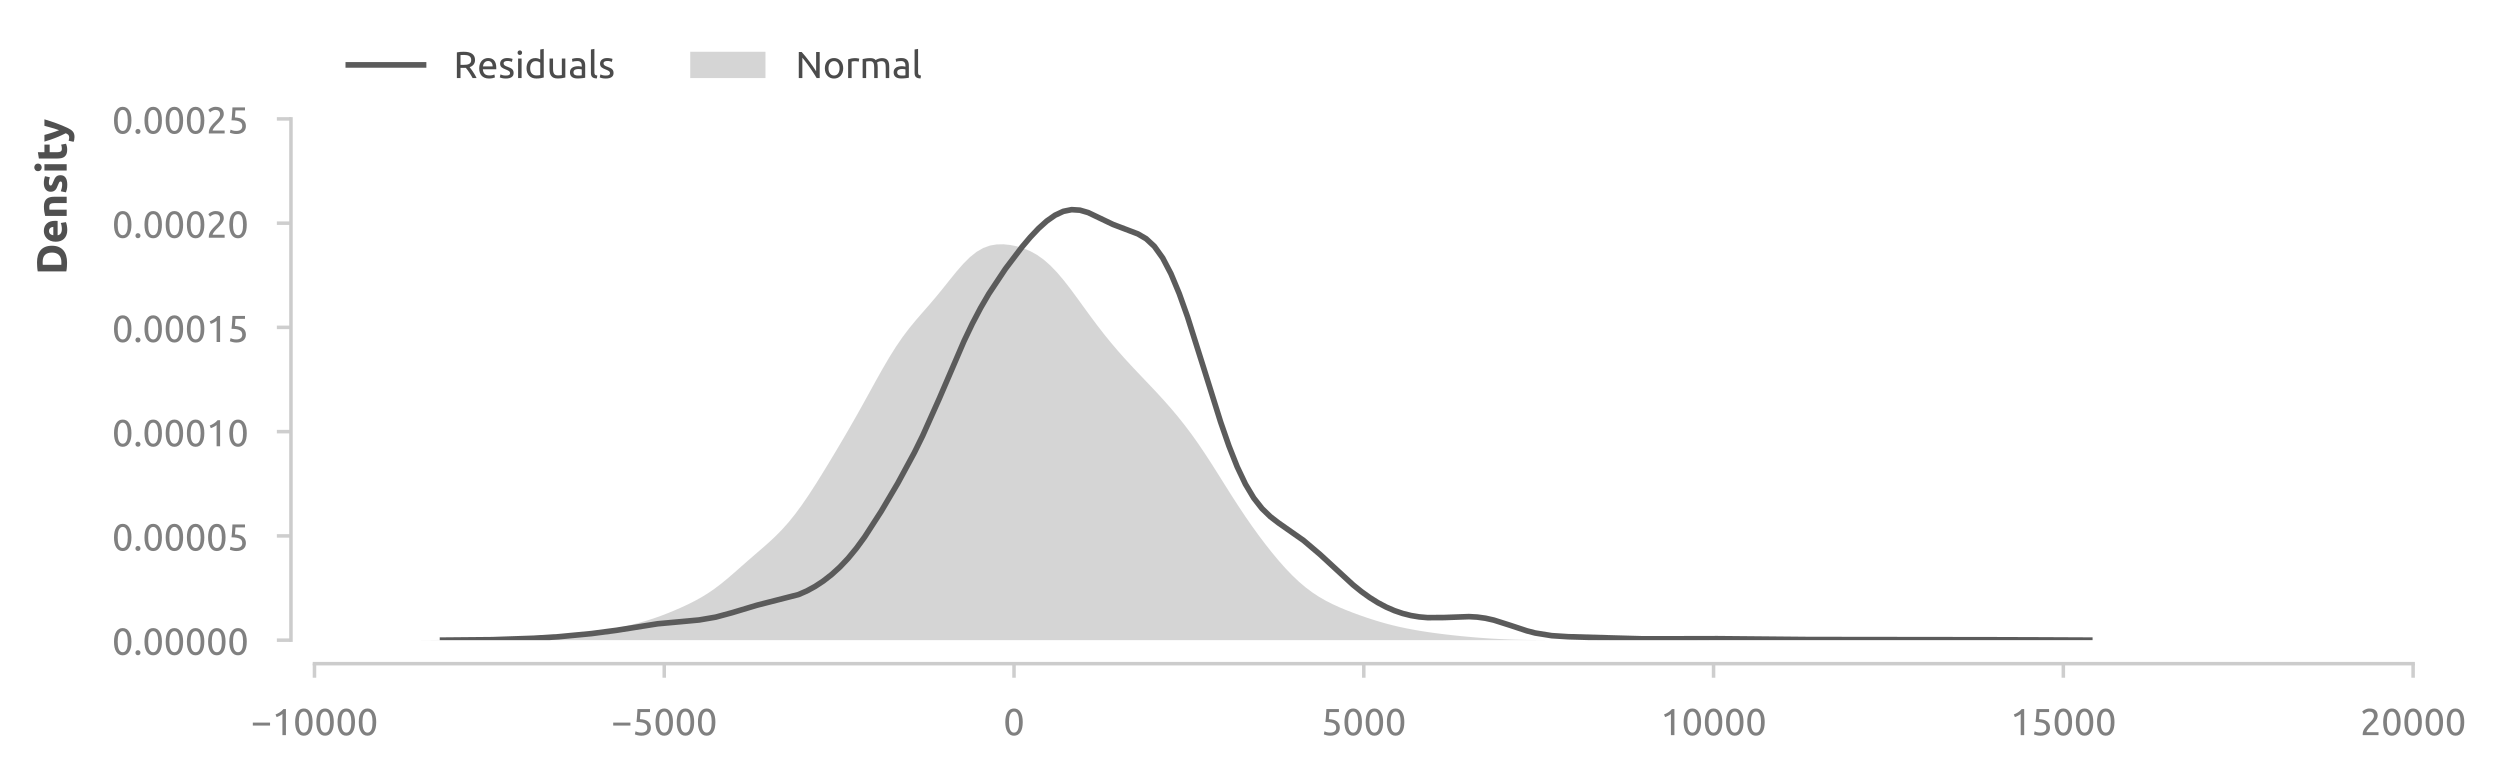
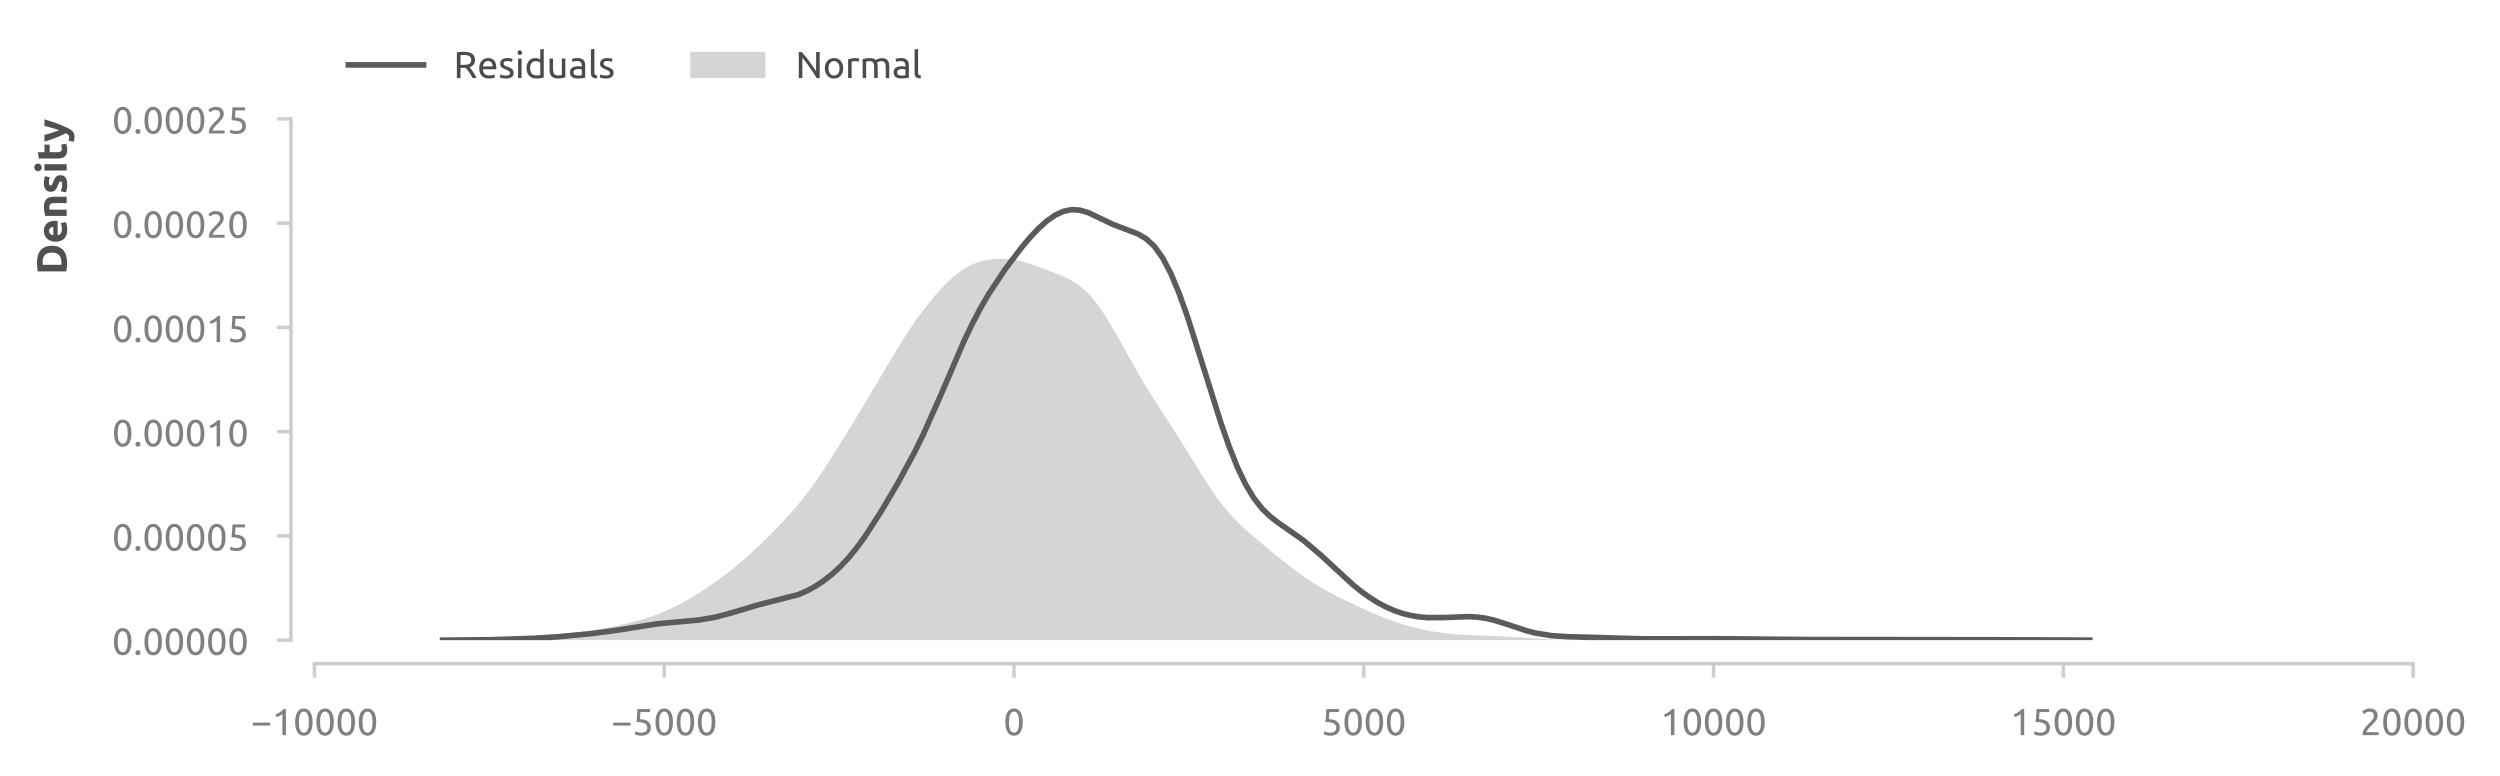
<svg xmlns="http://www.w3.org/2000/svg" xmlns:xlink="http://www.w3.org/1999/xlink" width="531.772pt" height="165.055pt" viewBox="0 0 531.772 165.055" version="1.1">
  <defs>
    <style type="text/css">*{stroke-linejoin: round; stroke-linecap: butt}</style>
  </defs>
  <g id="figure_1">
    <g id="patch_1">
      <path d="M 0 165.055  L 531.772 165.055  L 531.772 0  L 0 0  L 0 165.055  z " style="fill: none" />
    </g>
    <g id="axes_1">
      <g id="patch_2">
        <path d="M 66.891 136.167  L 513.291 136.167  L 513.291 25.288  L 66.891 25.288  L 66.891 136.167  z " style="fill: none" />
      </g>
      <g id="matplotlib.axis_1">
        <g id="xtick_1">
          <g id="line2d_1">
            <defs>
-               <path id="m271fce63de" d="M 0 0  L 0 3  " style="stroke: #cecece; stroke-width: 0.75" />
-             </defs>
-             <g>
-               <use xlink:href="#m271fce63de" x="66.891" y="141.167" style="fill: #cecece; stroke: #cecece; stroke-width: 0.75" />
+               <path id="m65341bdc49" d="M 0 0  L 0 3  " style="stroke: #cecece; stroke-width: 0.75" />
+             </defs>
+             <g>
+               <use xlink:href="#m65341bdc49" x="66.891" y="141.167" style="fill: #cecece; stroke: #cecece; stroke-width: 0.75" />
            </g>
          </g>
          <g id="text_1">
            <g style="fill: #808080" transform="translate(53.35344 156.375) scale(0.08 -0.08)">
              <defs>
                <path id="Ubuntu-2212" d="M 339 2138  L 3270 2138  L 3270 1632  L 339 1632  L 339 2138  z " transform="scale(0.015625)" />
                <path id="Ubuntu-31" d="M 595 3520  Q 960 3661 1305 3881  Q 1651 4102 1939 4435  L 2362 4435  L 2362 0  L 1766 0  L 1766 3610  Q 1690 3539 1578 3462  Q 1466 3386 1334 3315  Q 1203 3245 1059 3181  Q 915 3117 781 3072  L 595 3520  z " transform="scale(0.015625)" />
                <path id="Ubuntu-30" d="M 320 2221  Q 320 3334 713 3936  Q 1107 4538 1805 4538  Q 2502 4538 2896 3936  Q 3290 3334 3290 2221  Q 3290 1107 2896 505  Q 2502 -96 1805 -96  Q 1107 -96 713 505  Q 320 1107 320 2221  z M 2662 2221  Q 2662 2586 2620 2912  Q 2579 3238 2480 3481  Q 2381 3725 2214 3869  Q 2048 4013 1805 4013  Q 1562 4013 1395 3869  Q 1229 3725 1129 3481  Q 1030 3238 988 2912  Q 947 2586 947 2221  Q 947 1856 988 1529  Q 1030 1203 1129 960  Q 1229 717 1395 573  Q 1562 429 1805 429  Q 2048 429 2214 573  Q 2381 717 2480 960  Q 2579 1203 2620 1529  Q 2662 1856 2662 2221  z " transform="scale(0.015625)" />
              </defs>
              <use xlink:href="#Ubuntu-2212" />
              <use xlink:href="#Ubuntu-31" x="56.4" />
              <use xlink:href="#Ubuntu-30" x="112.8" />
              <use xlink:href="#Ubuntu-30" x="169.2" />
              <use xlink:href="#Ubuntu-30" x="225.6" />
              <use xlink:href="#Ubuntu-30" x="282" />
            </g>
          </g>
        </g>
        <g id="xtick_2">
          <g id="line2d_2">
            <g>
-               <use xlink:href="#m271fce63de" x="141.291" y="141.167" style="fill: #cecece; stroke: #cecece; stroke-width: 0.75" />
+               <use xlink:href="#m65341bdc49" x="141.291" y="141.167" style="fill: #cecece; stroke: #cecece; stroke-width: 0.75" />
            </g>
          </g>
          <g id="text_2">
            <g style="fill: #808080" transform="translate(130.0097 156.375) scale(0.08 -0.08)">
              <defs>
                <path id="Ubuntu-35" d="M 1274 2726  Q 2240 2688 2691 2304  Q 3142 1920 3142 1261  Q 3142 966 3043 716  Q 2944 467 2742 288  Q 2541 109 2233 6  Q 1926 -96 1504 -96  Q 1338 -96 1165 -70  Q 992 -45 845 -6  Q 698 32 582 70  Q 467 109 416 134  L 531 653  Q 640 602 886 518  Q 1133 435 1491 435  Q 1779 435 1974 499  Q 2170 563 2291 672  Q 2413 781 2467 925  Q 2522 1069 2522 1229  Q 2522 1472 2438 1661  Q 2355 1850 2144 1978  Q 1933 2106 1581 2173  Q 1229 2240 691 2240  Q 730 2554 752 2829  Q 774 3104 793 3366  Q 813 3629 825 3888  Q 838 4147 851 4435  L 2989 4435  L 2989 3930  L 1370 3930  Q 1363 3834 1350 3670  Q 1338 3507 1325 3331  Q 1312 3155 1299 2988  Q 1286 2822 1274 2726  z " transform="scale(0.015625)" />
              </defs>
              <use xlink:href="#Ubuntu-2212" />
              <use xlink:href="#Ubuntu-35" x="56.4" />
              <use xlink:href="#Ubuntu-30" x="112.8" />
              <use xlink:href="#Ubuntu-30" x="169.2" />
              <use xlink:href="#Ubuntu-30" x="225.6" />
            </g>
          </g>
        </g>
        <g id="xtick_3">
          <g id="line2d_3">
            <g>
-               <use xlink:href="#m271fce63de" x="215.691" y="141.167" style="fill: #cecece; stroke: #cecece; stroke-width: 0.75" />
+               <use xlink:href="#m65341bdc49" x="215.691" y="141.167" style="fill: #cecece; stroke: #cecece; stroke-width: 0.75" />
            </g>
          </g>
          <g id="text_3">
            <g style="fill: #808080" transform="translate(213.4347 156.375) scale(0.08 -0.08)">
              <use xlink:href="#Ubuntu-30" />
            </g>
          </g>
        </g>
        <g id="xtick_4">
          <g id="line2d_4">
            <g>
-               <use xlink:href="#m271fce63de" x="290.091" y="141.167" style="fill: #cecece; stroke: #cecece; stroke-width: 0.75" />
+               <use xlink:href="#m65341bdc49" x="290.091" y="141.167" style="fill: #cecece; stroke: #cecece; stroke-width: 0.75" />
            </g>
          </g>
          <g id="text_4">
            <g style="fill: #808080" transform="translate(281.0659 156.375) scale(0.08 -0.08)">
              <use xlink:href="#Ubuntu-35" />
              <use xlink:href="#Ubuntu-30" x="56.4" />
              <use xlink:href="#Ubuntu-30" x="112.8" />
              <use xlink:href="#Ubuntu-30" x="169.2" />
            </g>
          </g>
        </g>
        <g id="xtick_5">
          <g id="line2d_5">
            <g>
-               <use xlink:href="#m271fce63de" x="364.491" y="141.167" style="fill: #cecece; stroke: #cecece; stroke-width: 0.75" />
+               <use xlink:href="#m65341bdc49" x="364.491" y="141.167" style="fill: #cecece; stroke: #cecece; stroke-width: 0.75" />
            </g>
          </g>
          <g id="text_5">
            <g style="fill: #808080" transform="translate(353.2097 156.375) scale(0.08 -0.08)">
              <use xlink:href="#Ubuntu-31" />
              <use xlink:href="#Ubuntu-30" x="56.4" />
              <use xlink:href="#Ubuntu-30" x="112.8" />
              <use xlink:href="#Ubuntu-30" x="169.2" />
              <use xlink:href="#Ubuntu-30" x="225.6" />
            </g>
          </g>
        </g>
        <g id="xtick_6">
          <g id="line2d_6">
            <g>
-               <use xlink:href="#m271fce63de" x="438.891" y="141.167" style="fill: #cecece; stroke: #cecece; stroke-width: 0.75" />
+               <use xlink:href="#m65341bdc49" x="438.891" y="141.167" style="fill: #cecece; stroke: #cecece; stroke-width: 0.75" />
            </g>
          </g>
          <g id="text_6">
            <g style="fill: #808080" transform="translate(427.6097 156.375) scale(0.08 -0.08)">
              <use xlink:href="#Ubuntu-31" />
              <use xlink:href="#Ubuntu-35" x="56.4" />
              <use xlink:href="#Ubuntu-30" x="112.8" />
              <use xlink:href="#Ubuntu-30" x="169.2" />
              <use xlink:href="#Ubuntu-30" x="225.6" />
            </g>
          </g>
        </g>
        <g id="xtick_7">
          <g id="line2d_7">
            <g>
-               <use xlink:href="#m271fce63de" x="513.291" y="141.167" style="fill: #cecece; stroke: #cecece; stroke-width: 0.75" />
+               <use xlink:href="#m65341bdc49" x="513.291" y="141.167" style="fill: #cecece; stroke: #cecece; stroke-width: 0.75" />
            </g>
          </g>
          <g id="text_7">
            <g style="fill: #808080" transform="translate(502.0097 156.375) scale(0.08 -0.08)">
              <defs>
                <path id="Ubuntu-32" d="M 2989 3302  Q 2989 3072 2896 2857  Q 2803 2643 2649 2435  Q 2496 2227 2304 2025  Q 2112 1824 1920 1632  Q 1811 1523 1667 1376  Q 1523 1229 1395 1069  Q 1267 909 1180 761  Q 1094 614 1094 506  L 3136 506  L 3136 0  L 448 0  Q 442 38 442 76  Q 442 115 442 147  Q 442 448 541 707  Q 640 966 800 1196  Q 960 1427 1158 1632  Q 1357 1837 1549 2029  Q 1709 2182 1853 2332  Q 1997 2483 2109 2633  Q 2221 2784 2288 2944  Q 2355 3104 2355 3283  Q 2355 3475 2294 3609  Q 2234 3744 2131 3833  Q 2029 3923 1891 3964  Q 1754 4006 1600 4006  Q 1414 4006 1260 3955  Q 1107 3904 985 3837  Q 864 3770 781 3696  Q 698 3622 653 3584  L 358 4006  Q 416 4070 531 4163  Q 646 4256 806 4339  Q 966 4422 1164 4480  Q 1363 4538 1594 4538  Q 2291 4538 2640 4214  Q 2989 3891 2989 3302  z " transform="scale(0.015625)" />
              </defs>
              <use xlink:href="#Ubuntu-32" />
              <use xlink:href="#Ubuntu-30" x="56.4" />
              <use xlink:href="#Ubuntu-30" x="112.8" />
              <use xlink:href="#Ubuntu-30" x="169.2" />
              <use xlink:href="#Ubuntu-30" x="225.6" />
            </g>
          </g>
        </g>
      </g>
      <g id="matplotlib.axis_2">
        <g id="ytick_1">
          <g id="line2d_8">
            <defs>
-               <path id="m5c8309eaf7" d="M 0 0  L -3 0  " style="stroke: #cecece; stroke-width: 0.75" />
-             </defs>
-             <g>
-               <use xlink:href="#m5c8309eaf7" x="61.891" y="136.167" style="fill: #cecece; stroke: #cecece; stroke-width: 0.75" />
+               <path id="m7a8944187b" d="M 0 0  L -3 0  " style="stroke: #cecece; stroke-width: 0.75" />
+             </defs>
+             <g>
+               <use xlink:href="#m7a8944187b" x="61.891" y="136.167" style="fill: #cecece; stroke: #cecece; stroke-width: 0.75" />
            </g>
          </g>
          <g id="text_8">
            <g style="fill: #808080" transform="translate(23.84844 139.2713) scale(0.08 -0.08)">
              <defs>
                <path id="Ubuntu-2e" d="M 1216 346  Q 1216 173 1101 45  Q 986 -83 787 -83  Q 589 -83 473 45  Q 358 173 358 346  Q 358 518 473 646  Q 589 774 787 774  Q 986 774 1101 646  Q 1216 518 1216 346  z " transform="scale(0.015625)" />
              </defs>
              <use xlink:href="#Ubuntu-30" />
              <use xlink:href="#Ubuntu-2e" x="56.4" />
              <use xlink:href="#Ubuntu-30" x="81" />
              <use xlink:href="#Ubuntu-30" x="137.4" />
              <use xlink:href="#Ubuntu-30" x="193.8" />
              <use xlink:href="#Ubuntu-30" x="250.2" />
              <use xlink:href="#Ubuntu-30" x="306.6" />
            </g>
          </g>
        </g>
        <g id="ytick_2">
          <g id="line2d_9">
            <g>
-               <use xlink:href="#m5c8309eaf7" x="61.891" y="113.992" style="fill: #cecece; stroke: #cecece; stroke-width: 0.75" />
+               <use xlink:href="#m7a8944187b" x="61.891" y="113.992" style="fill: #cecece; stroke: #cecece; stroke-width: 0.75" />
            </g>
          </g>
          <g id="text_9">
            <g style="fill: #808080" transform="translate(23.84844 117.0952) scale(0.08 -0.08)">
              <use xlink:href="#Ubuntu-30" />
              <use xlink:href="#Ubuntu-2e" x="56.4" />
              <use xlink:href="#Ubuntu-30" x="81" />
              <use xlink:href="#Ubuntu-30" x="137.4" />
              <use xlink:href="#Ubuntu-30" x="193.8" />
              <use xlink:href="#Ubuntu-30" x="250.2" />
              <use xlink:href="#Ubuntu-35" x="306.6" />
            </g>
          </g>
        </g>
        <g id="ytick_3">
          <g id="line2d_10">
            <g>
-               <use xlink:href="#m5c8309eaf7" x="61.891" y="91.816" style="fill: #cecece; stroke: #cecece; stroke-width: 0.75" />
+               <use xlink:href="#m7a8944187b" x="61.891" y="91.816" style="fill: #cecece; stroke: #cecece; stroke-width: 0.75" />
            </g>
          </g>
          <g id="text_10">
            <g style="fill: #808080" transform="translate(23.84844 94.91925) scale(0.08 -0.08)">
              <use xlink:href="#Ubuntu-30" />
              <use xlink:href="#Ubuntu-2e" x="56.4" />
              <use xlink:href="#Ubuntu-30" x="81" />
              <use xlink:href="#Ubuntu-30" x="137.4" />
              <use xlink:href="#Ubuntu-30" x="193.8" />
              <use xlink:href="#Ubuntu-31" x="250.2" />
              <use xlink:href="#Ubuntu-30" x="306.6" />
            </g>
          </g>
        </g>
        <g id="ytick_4">
          <g id="line2d_11">
            <g>
-               <use xlink:href="#m5c8309eaf7" x="61.891" y="69.639" style="fill: #cecece; stroke: #cecece; stroke-width: 0.75" />
+               <use xlink:href="#m7a8944187b" x="61.891" y="69.639" style="fill: #cecece; stroke: #cecece; stroke-width: 0.75" />
            </g>
          </g>
          <g id="text_11">
            <g style="fill: #808080" transform="translate(23.84844 72.74325) scale(0.08 -0.08)">
              <use xlink:href="#Ubuntu-30" />
              <use xlink:href="#Ubuntu-2e" x="56.4" />
              <use xlink:href="#Ubuntu-30" x="81" />
              <use xlink:href="#Ubuntu-30" x="137.4" />
              <use xlink:href="#Ubuntu-30" x="193.8" />
              <use xlink:href="#Ubuntu-31" x="250.2" />
              <use xlink:href="#Ubuntu-35" x="306.6" />
            </g>
          </g>
        </g>
        <g id="ytick_5">
          <g id="line2d_12">
            <g>
-               <use xlink:href="#m5c8309eaf7" x="61.891" y="47.464" style="fill: #cecece; stroke: #cecece; stroke-width: 0.75" />
+               <use xlink:href="#m7a8944187b" x="61.891" y="47.464" style="fill: #cecece; stroke: #cecece; stroke-width: 0.75" />
            </g>
          </g>
          <g id="text_12">
            <g style="fill: #808080" transform="translate(23.84844 50.56725) scale(0.08 -0.08)">
              <use xlink:href="#Ubuntu-30" />
              <use xlink:href="#Ubuntu-2e" x="56.4" />
              <use xlink:href="#Ubuntu-30" x="81" />
              <use xlink:href="#Ubuntu-30" x="137.4" />
              <use xlink:href="#Ubuntu-30" x="193.8" />
              <use xlink:href="#Ubuntu-32" x="250.2" />
              <use xlink:href="#Ubuntu-30" x="306.6" />
            </g>
          </g>
        </g>
        <g id="ytick_6">
          <g id="line2d_13">
            <g>
-               <use xlink:href="#m5c8309eaf7" x="61.891" y="25.288" style="fill: #cecece; stroke: #cecece; stroke-width: 0.75" />
+               <use xlink:href="#m7a8944187b" x="61.891" y="25.288" style="fill: #cecece; stroke: #cecece; stroke-width: 0.75" />
            </g>
          </g>
          <g id="text_13">
            <g style="fill: #808080" transform="translate(23.84844 28.39125) scale(0.08 -0.08)">
              <use xlink:href="#Ubuntu-30" />
              <use xlink:href="#Ubuntu-2e" x="56.4" />
              <use xlink:href="#Ubuntu-30" x="81" />
              <use xlink:href="#Ubuntu-30" x="137.4" />
              <use xlink:href="#Ubuntu-30" x="193.8" />
              <use xlink:href="#Ubuntu-32" x="250.2" />
              <use xlink:href="#Ubuntu-35" x="306.6" />
            </g>
          </g>
        </g>
        <g id="text_14">
          <g style="fill: #505050" transform="translate(14.18344 58.45531) rotate(-90) scale(0.09 -0.09)">
            <defs>
              <path id="Ubuntu-Bold-44" d="M 1510 813  Q 1581 806 1673 803  Q 1766 800 1894 800  Q 2643 800 3004 1177  Q 3366 1555 3366 2221  Q 3366 2918 3020 3276  Q 2675 3635 1926 3635  Q 1824 3635 1715 3632  Q 1606 3629 1510 3616  L 1510 813  z M 4397 2221  Q 4397 1645 4217 1216  Q 4038 787 3708 505  Q 3379 224 2905 83  Q 2432 -58 1843 -58  Q 1574 -58 1216 -35  Q 858 -13 512 58  L 512 4378  Q 858 4442 1232 4464  Q 1606 4486 1875 4486  Q 2445 4486 2909 4358  Q 3373 4230 3705 3955  Q 4038 3680 4217 3251  Q 4397 2822 4397 2221  z " transform="scale(0.015625)" />
              <path id="Ubuntu-Bold-65" d="M 288 1658  Q 288 2106 425 2442  Q 563 2778 787 3002  Q 1011 3226 1302 3341  Q 1594 3456 1901 3456  Q 2618 3456 3034 3017  Q 3450 2579 3450 1728  Q 3450 1645 3443 1545  Q 3437 1446 3430 1370  L 1267 1370  Q 1299 1075 1542 902  Q 1786 730 2195 730  Q 2458 730 2710 778  Q 2963 826 3123 896  L 3251 122  Q 3174 83 3046 44  Q 2918 6 2761 -22  Q 2605 -51 2425 -70  Q 2246 -90 2067 -90  Q 1613 -90 1277 44  Q 941 179 720 412  Q 499 646 393 966  Q 288 1286 288 1658  z M 2528 2022  Q 2522 2144 2486 2259  Q 2451 2374 2377 2464  Q 2304 2554 2192 2611  Q 2080 2669 1914 2669  Q 1754 2669 1638 2614  Q 1523 2560 1446 2470  Q 1370 2381 1328 2262  Q 1286 2144 1267 2022  L 2528 2022  z " transform="scale(0.015625)" />
              <path id="Ubuntu-Bold-6e" d="M 448 3251  Q 691 3322 1075 3382  Q 1459 3443 1882 3443  Q 2310 3443 2595 3331  Q 2880 3219 3046 3014  Q 3213 2810 3283 2528  Q 3354 2246 3354 1901  L 3354 0  L 2400 0  L 2400 1786  Q 2400 2246 2278 2438  Q 2157 2630 1824 2630  Q 1722 2630 1606 2620  Q 1491 2611 1402 2598  L 1402 0  L 448 0  L 448 3251  z " transform="scale(0.015625)" />
              <path id="Ubuntu-Bold-73" d="M 1414 685  Q 1677 685 1785 736  Q 1894 787 1894 934  Q 1894 1050 1753 1136  Q 1613 1222 1325 1331  Q 1101 1414 918 1504  Q 736 1594 608 1718  Q 480 1843 409 2016  Q 339 2189 339 2432  Q 339 2906 691 3181  Q 1043 3456 1658 3456  Q 1965 3456 2246 3401  Q 2528 3347 2694 3283  L 2528 2541  Q 2362 2598 2166 2643  Q 1971 2688 1728 2688  Q 1280 2688 1280 2438  Q 1280 2381 1299 2336  Q 1318 2291 1376 2249  Q 1434 2208 1533 2160  Q 1632 2112 1786 2054  Q 2099 1939 2304 1827  Q 2509 1715 2627 1584  Q 2746 1453 2794 1293  Q 2842 1133 2842 922  Q 2842 422 2467 166  Q 2093 -90 1408 -90  Q 960 -90 662 -13  Q 365 64 250 115  L 410 890  Q 653 794 909 739  Q 1165 685 1414 685  z " transform="scale(0.015625)" />
              <path id="Ubuntu-Bold-69" d="M 1402 0  L 448 0  L 448 3366  L 1402 3366  L 1402 0  z M 1491 4339  Q 1491 4077 1321 3926  Q 1152 3776 922 3776  Q 691 3776 521 3926  Q 352 4077 352 4339  Q 352 4602 521 4752  Q 691 4902 922 4902  Q 1152 4902 1321 4752  Q 1491 4602 1491 4339  z " transform="scale(0.015625)" />
              <path id="Ubuntu-Bold-74" d="M 416 4205  L 1370 4358  L 1370 3366  L 2515 3366  L 2515 2573  L 1370 2573  L 1370 1389  Q 1370 1088 1475 909  Q 1581 730 1901 730  Q 2054 730 2217 758  Q 2381 787 2515 838  L 2650 96  Q 2477 26 2265 -25  Q 2054 -77 1747 -77  Q 1357 -77 1101 28  Q 845 134 691 323  Q 538 512 477 781  Q 416 1050 416 1376  L 416 4205  z " transform="scale(0.015625)" />
              <path id="Ubuntu-Bold-79" d="M 3437 3366  Q 3149 2394 2835 1542  Q 2522 691 2150 -109  Q 2016 -397 1881 -598  Q 1747 -800 1587 -931  Q 1427 -1062 1225 -1123  Q 1024 -1184 755 -1184  Q 531 -1184 342 -1142  Q 154 -1101 32 -1050  L 198 -288  Q 346 -339 461 -358  Q 576 -378 704 -378  Q 960 -378 1097 -240  Q 1235 -102 1331 141  Q 1005 781 678 1577  Q 352 2374 64 3366  L 1075 3366  Q 1139 3117 1225 2825  Q 1312 2534 1408 2236  Q 1504 1939 1603 1657  Q 1702 1376 1792 1146  Q 1875 1376 1964 1657  Q 2054 1939 2140 2236  Q 2227 2534 2307 2825  Q 2387 3117 2451 3366  L 3437 3366  z " transform="scale(0.015625)" />
            </defs>
            <use xlink:href="#Ubuntu-Bold-44" />
            <use xlink:href="#Ubuntu-Bold-65" x="73.7" />
            <use xlink:href="#Ubuntu-Bold-6e" x="132.1" />
            <use xlink:href="#Ubuntu-Bold-73" x="191" />
            <use xlink:href="#Ubuntu-Bold-69" x="239.5" />
            <use xlink:href="#Ubuntu-Bold-74" x="268.4" />
            <use xlink:href="#Ubuntu-Bold-79" x="313.8" />
          </g>
        </g>
      </g>
      <g id="PolyCollection_1">
        <defs>
-           <path id="mbeaf4ccbba" d="M 84.908 -28.889  L 84.908 -28.887  L 86.336 -28.887  L 87.764 -28.887  L 89.192 -28.887  L 90.62 -28.887  L 92.048 -28.887  L 93.476 -28.887  L 94.904 -28.887  L 96.332 -28.887  L 97.76 -28.887  L 99.188 -28.887  L 100.616 -28.887  L 102.044 -28.887  L 103.472 -28.887  L 104.9 -28.887  L 106.328 -28.887  L 107.756 -28.887  L 109.184 -28.887  L 110.612 -28.887  L 112.04 -28.887  L 113.468 -28.887  L 114.896 -28.887  L 116.324 -28.887  L 117.752 -28.887  L 119.18 -28.887  L 120.608 -28.887  L 122.036 -28.887  L 123.464 -28.887  L 124.892 -28.887  L 126.32 -28.887  L 127.748 -28.887  L 129.175 -28.887  L 130.603 -28.887  L 132.031 -28.887  L 133.459 -28.887  L 134.887 -28.887  L 136.315 -28.887  L 137.743 -28.887  L 139.171 -28.887  L 140.599 -28.887  L 142.027 -28.887  L 143.455 -28.887  L 144.883 -28.887  L 146.311 -28.887  L 147.739 -28.887  L 149.167 -28.887  L 150.595 -28.887  L 152.023 -28.887  L 153.451 -28.887  L 154.879 -28.887  L 156.307 -28.887  L 157.735 -28.887  L 159.163 -28.887  L 160.591 -28.887  L 162.019 -28.887  L 163.447 -28.887  L 164.875 -28.887  L 166.303 -28.887  L 167.731 -28.887  L 169.159 -28.887  L 170.587 -28.887  L 172.015 -28.887  L 173.443 -28.887  L 174.871 -28.887  L 176.299 -28.887  L 177.727 -28.887  L 179.155 -28.887  L 180.583 -28.887  L 182.011 -28.887  L 183.439 -28.887  L 184.867 -28.887  L 186.295 -28.887  L 187.723 -28.887  L 189.151 -28.887  L 190.579 -28.887  L 192.007 -28.887  L 193.435 -28.887  L 194.863 -28.887  L 196.291 -28.887  L 197.719 -28.887  L 199.147 -28.887  L 200.575 -28.887  L 202.003 -28.887  L 203.431 -28.887  L 204.859 -28.887  L 206.287 -28.887  L 207.715 -28.887  L 209.143 -28.887  L 210.571 -28.887  L 211.999 -28.887  L 213.427 -28.887  L 214.855 -28.887  L 216.283 -28.887  L 217.711 -28.887  L 219.139 -28.887  L 220.567 -28.887  L 221.995 -28.887  L 223.423 -28.887  L 224.851 -28.887  L 226.279 -28.887  L 227.707 -28.887  L 229.135 -28.887  L 230.563 -28.887  L 231.991 -28.887  L 233.419 -28.887  L 234.847 -28.887  L 236.275 -28.887  L 237.703 -28.887  L 239.131 -28.887  L 240.559 -28.887  L 241.987 -28.887  L 243.415 -28.887  L 244.843 -28.887  L 246.271 -28.887  L 247.699 -28.887  L 249.127 -28.887  L 250.555 -28.887  L 251.983 -28.887  L 253.411 -28.887  L 254.839 -28.887  L 256.267 -28.887  L 257.695 -28.887  L 259.123 -28.887  L 260.551 -28.887  L 261.979 -28.887  L 263.407 -28.887  L 264.835 -28.887  L 266.263 -28.887  L 267.691 -28.887  L 269.119 -28.887  L 270.547 -28.887  L 271.975 -28.887  L 273.403 -28.887  L 274.831 -28.887  L 276.259 -28.887  L 277.687 -28.887  L 279.115 -28.887  L 280.543 -28.887  L 281.971 -28.887  L 283.399 -28.887  L 284.827 -28.887  L 286.255 -28.887  L 287.683 -28.887  L 289.111 -28.887  L 290.539 -28.887  L 291.967 -28.887  L 293.395 -28.887  L 294.823 -28.887  L 296.251 -28.887  L 297.679 -28.887  L 299.107 -28.887  L 300.535 -28.887  L 301.963 -28.887  L 303.391 -28.887  L 304.819 -28.887  L 306.247 -28.887  L 307.675 -28.887  L 309.103 -28.887  L 310.531 -28.887  L 311.959 -28.887  L 313.387 -28.887  L 314.815 -28.887  L 316.243 -28.887  L 317.671 -28.887  L 319.099 -28.887  L 320.527 -28.887  L 321.955 -28.887  L 323.383 -28.887  L 324.811 -28.887  L 326.238 -28.887  L 327.666 -28.887  L 329.094 -28.887  L 330.522 -28.887  L 331.95 -28.887  L 333.378 -28.887  L 334.806 -28.887  L 336.234 -28.887  L 337.662 -28.887  L 339.09 -28.887  L 340.518 -28.887  L 341.946 -28.887  L 343.374 -28.887  L 344.802 -28.887  L 346.23 -28.887  L 347.658 -28.887  L 349.086 -28.887  L 350.514 -28.887  L 351.942 -28.887  L 353.37 -28.887  L 354.798 -28.887  L 356.226 -28.887  L 357.654 -28.887  L 359.082 -28.887  L 360.51 -28.887  L 361.938 -28.887  L 363.366 -28.887  L 364.794 -28.887  L 366.222 -28.887  L 367.65 -28.887  L 369.078 -28.887  L 369.078 -28.889  L 369.078 -28.889  L 367.65 -28.89  L 366.222 -28.892  L 364.794 -28.895  L 363.366 -28.901  L 361.938 -28.909  L 360.51 -28.919  L 359.082 -28.933  L 357.654 -28.947  L 356.226 -28.962  L 354.798 -28.976  L 353.37 -28.985  L 351.942 -28.989  L 350.514 -28.987  L 349.086 -28.98  L 347.658 -28.967  L 346.23 -28.953  L 344.802 -28.938  L 343.374 -28.924  L 341.946 -28.912  L 340.518 -28.903  L 339.09 -28.897  L 337.662 -28.893  L 336.234 -28.891  L 334.806 -28.889  L 333.378 -28.889  L 331.95 -28.89  L 330.522 -28.893  L 329.094 -28.897  L 327.666 -28.906  L 326.238 -28.919  L 324.811 -28.939  L 323.383 -28.968  L 321.955 -29.007  L 320.527 -29.059  L 319.099 -29.124  L 317.671 -29.201  L 316.243 -29.292  L 314.815 -29.394  L 313.387 -29.509  L 311.959 -29.636  L 310.531 -29.774  L 309.103 -29.924  L 307.675 -30.086  L 306.247 -30.261  L 304.819 -30.452  L 303.391 -30.658  L 301.963 -30.885  L 300.535 -31.133  L 299.107 -31.408  L 297.679 -31.711  L 296.251 -32.048  L 294.823 -32.419  L 293.395 -32.825  L 291.967 -33.265  L 290.539 -33.736  L 289.111 -34.234  L 287.683 -34.76  L 286.255 -35.317  L 284.827 -35.915  L 283.399 -36.569  L 281.971 -37.298  L 280.543 -38.123  L 279.115 -39.064  L 277.687 -40.137  L 276.259 -41.353  L 274.831 -42.711  L 273.403 -44.203  L 271.975 -45.815  L 270.547 -47.533  L 269.119 -49.343  L 267.691 -51.238  L 266.263 -53.216  L 264.835 -55.279  L 263.407 -57.423  L 261.979 -59.637  L 260.551 -61.899  L 259.123 -64.175  L 257.695 -66.43  L 256.267 -68.626  L 254.839 -70.735  L 253.411 -72.74  L 251.983 -74.636  L 250.555 -76.428  L 249.127 -78.127  L 247.699 -79.75  L 246.271 -81.313  L 244.843 -82.835  L 243.415 -84.335  L 241.987 -85.834  L 240.559 -87.352  L 239.131 -88.909  L 237.703 -90.523  L 236.275 -92.206  L 234.847 -93.967  L 233.419 -95.808  L 231.991 -97.718  L 230.563 -99.676  L 229.135 -101.646  L 227.707 -103.578  L 226.279 -105.415  L 224.851 -107.1  L 223.423 -108.583  L 221.995 -109.836  L 220.567 -110.849  L 219.139 -111.638  L 217.711 -112.231  L 216.283 -112.662  L 214.855 -112.95  L 213.427 -113.094  L 211.999 -113.066  L 210.571 -112.821  L 209.143 -112.304  L 207.715 -111.478  L 206.287 -110.335  L 204.859 -108.908  L 203.431 -107.268  L 202.003 -105.506  L 200.575 -103.717  L 199.147 -101.969  L 197.719 -100.288  L 196.291 -98.654  L 194.863 -97.009  L 193.435 -95.277  L 192.007 -93.391  L 190.579 -91.31  L 189.151 -89.032  L 187.723 -86.592  L 186.295 -84.045  L 184.867 -81.453  L 183.439 -78.867  L 182.011 -76.319  L 180.583 -73.823  L 179.155 -71.375  L 177.727 -68.967  L 176.299 -66.592  L 174.871 -64.255  L 173.443 -61.97  L 172.015 -59.765  L 170.587 -57.676  L 169.159 -55.734  L 167.731 -53.961  L 166.303 -52.362  L 164.875 -50.918  L 163.447 -49.591  L 162.019 -48.336  L 160.591 -47.105  L 159.163 -45.866  L 157.735 -44.611  L 156.307 -43.35  L 154.879 -42.114  L 153.451 -40.939  L 152.023 -39.852  L 150.595 -38.872  L 149.167 -37.995  L 147.739 -37.209  L 146.311 -36.494  L 144.883 -35.831  L 143.455 -35.208  L 142.027 -34.621  L 140.599 -34.072  L 139.171 -33.565  L 137.743 -33.103  L 136.315 -32.685  L 134.887 -32.302  L 133.459 -31.949  L 132.031 -31.616  L 130.603 -31.302  L 129.175 -31.007  L 127.748 -30.734  L 126.32 -30.486  L 124.892 -30.267  L 123.464 -30.075  L 122.036 -29.909  L 120.608 -29.765  L 119.18 -29.644  L 117.752 -29.543  L 116.324 -29.463  L 114.896 -29.403  L 113.468 -29.362  L 112.04 -29.336  L 110.612 -29.321  L 109.184 -29.311  L 107.756 -29.299  L 106.328 -29.281  L 104.9 -29.254  L 103.472 -29.218  L 102.044 -29.175  L 100.616 -29.127  L 99.188 -29.079  L 97.76 -29.034  L 96.332 -28.994  L 94.904 -28.962  L 93.476 -28.936  L 92.048 -28.918  L 90.62 -28.906  L 89.192 -28.898  L 87.764 -28.893  L 86.336 -28.89  L 84.908 -28.889  z " style="stroke: #5b5b5b; stroke-width: 0.01" />
+           <path id="m39a407b31b" d="M 87.949 -28.889  L 87.949 -28.887  L 89.224 -28.887  L 90.5 -28.887  L 91.775 -28.887  L 93.05 -28.887  L 94.325 -28.887  L 95.6 -28.887  L 96.876 -28.887  L 98.151 -28.887  L 99.426 -28.887  L 100.701 -28.887  L 101.976 -28.887  L 103.252 -28.887  L 104.527 -28.887  L 105.802 -28.887  L 107.077 -28.887  L 108.352 -28.887  L 109.628 -28.887  L 110.903 -28.887  L 112.178 -28.887  L 113.453 -28.887  L 114.728 -28.887  L 116.004 -28.887  L 117.279 -28.887  L 118.554 -28.887  L 119.829 -28.887  L 121.104 -28.887  L 122.38 -28.887  L 123.655 -28.887  L 124.93 -28.887  L 126.205 -28.887  L 127.48 -28.887  L 128.756 -28.887  L 130.031 -28.887  L 131.306 -28.887  L 132.581 -28.887  L 133.856 -28.887  L 135.132 -28.887  L 136.407 -28.887  L 137.682 -28.887  L 138.957 -28.887  L 140.232 -28.887  L 141.508 -28.887  L 142.783 -28.887  L 144.058 -28.887  L 145.333 -28.887  L 146.608 -28.887  L 147.884 -28.887  L 149.159 -28.887  L 150.434 -28.887  L 151.709 -28.887  L 152.984 -28.887  L 154.26 -28.887  L 155.535 -28.887  L 156.81 -28.887  L 158.085 -28.887  L 159.36 -28.887  L 160.636 -28.887  L 161.911 -28.887  L 163.186 -28.887  L 164.461 -28.887  L 165.736 -28.887  L 167.012 -28.887  L 168.287 -28.887  L 169.562 -28.887  L 170.837 -28.887  L 172.112 -28.887  L 173.387 -28.887  L 174.663 -28.887  L 175.938 -28.887  L 177.213 -28.887  L 178.488 -28.887  L 179.763 -28.887  L 181.039 -28.887  L 182.314 -28.887  L 183.589 -28.887  L 184.864 -28.887  L 186.139 -28.887  L 187.415 -28.887  L 188.69 -28.887  L 189.965 -28.887  L 191.24 -28.887  L 192.515 -28.887  L 193.791 -28.887  L 195.066 -28.887  L 196.341 -28.887  L 197.616 -28.887  L 198.891 -28.887  L 200.167 -28.887  L 201.442 -28.887  L 202.717 -28.887  L 203.992 -28.887  L 205.267 -28.887  L 206.543 -28.887  L 207.818 -28.887  L 209.093 -28.887  L 210.368 -28.887  L 211.643 -28.887  L 212.919 -28.887  L 214.194 -28.887  L 215.469 -28.887  L 216.744 -28.887  L 218.019 -28.887  L 219.295 -28.887  L 220.57 -28.887  L 221.845 -28.887  L 223.12 -28.887  L 224.395 -28.887  L 225.671 -28.887  L 226.946 -28.887  L 228.221 -28.887  L 229.496 -28.887  L 230.771 -28.887  L 232.047 -28.887  L 233.322 -28.887  L 234.597 -28.887  L 235.872 -28.887  L 237.147 -28.887  L 238.423 -28.887  L 239.698 -28.887  L 240.973 -28.887  L 242.248 -28.887  L 243.523 -28.887  L 244.799 -28.887  L 246.074 -28.887  L 247.349 -28.887  L 248.624 -28.887  L 249.899 -28.887  L 251.175 -28.887  L 252.45 -28.887  L 253.725 -28.887  L 255 -28.887  L 256.275 -28.887  L 257.551 -28.887  L 258.826 -28.887  L 260.101 -28.887  L 261.376 -28.887  L 262.651 -28.887  L 263.927 -28.887  L 265.202 -28.887  L 266.477 -28.887  L 267.752 -28.887  L 269.027 -28.887  L 270.303 -28.887  L 271.578 -28.887  L 272.853 -28.887  L 274.128 -28.887  L 275.403 -28.887  L 276.679 -28.887  L 277.954 -28.887  L 279.229 -28.887  L 280.504 -28.887  L 281.779 -28.887  L 283.055 -28.887  L 284.33 -28.887  L 285.605 -28.887  L 286.88 -28.887  L 288.155 -28.887  L 289.431 -28.887  L 290.706 -28.887  L 291.981 -28.887  L 293.256 -28.887  L 294.531 -28.887  L 295.807 -28.887  L 297.082 -28.887  L 298.357 -28.887  L 299.632 -28.887  L 300.907 -28.887  L 302.183 -28.887  L 303.458 -28.887  L 304.733 -28.887  L 306.008 -28.887  L 307.283 -28.887  L 308.559 -28.887  L 309.834 -28.887  L 311.109 -28.887  L 312.384 -28.887  L 313.659 -28.887  L 314.935 -28.887  L 316.21 -28.887  L 317.485 -28.887  L 318.76 -28.887  L 320.035 -28.887  L 321.311 -28.887  L 322.586 -28.887  L 323.861 -28.887  L 325.136 -28.887  L 326.411 -28.887  L 327.687 -28.887  L 328.962 -28.887  L 330.237 -28.887  L 331.512 -28.887  L 332.787 -28.887  L 334.063 -28.887  L 335.338 -28.887  L 336.613 -28.887  L 337.888 -28.887  L 339.163 -28.887  L 340.439 -28.887  L 341.714 -28.887  L 341.714 -28.889  L 341.714 -28.889  L 340.439 -28.891  L 339.163 -28.894  L 337.888 -28.899  L 336.613 -28.907  L 335.338 -28.919  L 334.063 -28.938  L 332.787 -28.964  L 331.512 -28.999  L 330.237 -29.045  L 328.962 -29.103  L 327.687 -29.17  L 326.411 -29.248  L 325.136 -29.332  L 323.861 -29.419  L 322.586 -29.506  L 321.311 -29.588  L 320.035 -29.663  L 318.76 -29.729  L 317.485 -29.786  L 316.21 -29.834  L 314.935 -29.878  L 313.659 -29.922  L 312.384 -29.973  L 311.109 -30.038  L 309.834 -30.124  L 308.559 -30.235  L 307.283 -30.377  L 306.008 -30.551  L 304.733 -30.758  L 303.458 -30.997  L 302.183 -31.269  L 300.907 -31.572  L 299.632 -31.908  L 298.357 -32.278  L 297.082 -32.685  L 295.807 -33.129  L 294.531 -33.609  L 293.256 -34.124  L 291.981 -34.667  L 290.706 -35.232  L 289.431 -35.812  L 288.155 -36.403  L 286.88 -37.003  L 285.605 -37.617  L 284.33 -38.249  L 283.055 -38.908  L 281.779 -39.604  L 280.504 -40.343  L 279.229 -41.132  L 277.954 -41.973  L 276.679 -42.864  L 275.403 -43.803  L 274.128 -44.784  L 272.853 -45.796  L 271.578 -46.831  L 270.303 -47.878  L 269.027 -48.93  L 267.752 -49.989  L 266.477 -51.064  L 265.202 -52.175  L 263.927 -53.348  L 262.651 -54.616  L 261.376 -56.007  L 260.101 -57.544  L 258.826 -59.232  L 257.551 -61.063  L 256.275 -63.01  L 255 -65.04  L 253.725 -67.109  L 252.45 -69.182  L 251.175 -71.229  L 249.899 -73.24  L 248.624 -75.218  L 247.349 -77.181  L 246.074 -79.155  L 244.799 -81.17  L 243.523 -83.249  L 242.248 -85.405  L 240.973 -87.635  L 239.698 -89.918  L 238.423 -92.217  L 237.147 -94.479  L 235.872 -96.647  L 234.597 -98.659  L 233.322 -100.464  L 232.047 -102.025  L 230.771 -103.327  L 229.496 -104.38  L 228.221 -105.22  L 226.946 -105.896  L 225.671 -106.465  L 224.395 -106.977  L 223.12 -107.469  L 221.845 -107.956  L 220.57 -108.433  L 219.295 -108.882  L 218.019 -109.278  L 216.744 -109.599  L 215.469 -109.831  L 214.194 -109.971  L 212.919 -110.019  L 211.643 -109.976  L 210.368 -109.837  L 209.093 -109.59  L 207.818 -109.216  L 206.543 -108.694  L 205.267 -108.007  L 203.992 -107.147  L 202.717 -106.12  L 201.442 -104.939  L 200.167 -103.622  L 198.891 -102.188  L 197.616 -100.648  L 196.341 -99.009  L 195.066 -97.269  L 193.791 -95.429  L 192.515 -93.491  L 191.24 -91.467  L 189.965 -89.374  L 188.69 -87.237  L 187.415 -85.079  L 186.139 -82.921  L 184.864 -80.777  L 183.589 -78.651  L 182.314 -76.542  L 181.039 -74.446  L 179.763 -72.36  L 178.488 -70.29  L 177.213 -68.247  L 175.938 -66.248  L 174.663 -64.312  L 173.387 -62.46  L 172.112 -60.704  L 170.837 -59.049  L 169.562 -57.491  L 168.287 -56.018  L 167.012 -54.616  L 165.736 -53.267  L 164.461 -51.96  L 163.186 -50.685  L 161.911 -49.441  L 160.636 -48.23  L 159.36 -47.056  L 158.085 -45.923  L 156.81 -44.837  L 155.535 -43.796  L 154.26 -42.802  L 152.984 -41.85  L 151.709 -40.939  L 150.434 -40.066  L 149.159 -39.232  L 147.884 -38.436  L 146.608 -37.679  L 145.333 -36.964  L 144.058 -36.293  L 142.783 -35.666  L 141.508 -35.086  L 140.232 -34.553  L 138.957 -34.068  L 137.682 -33.629  L 136.407 -33.231  L 135.132 -32.871  L 133.856 -32.543  L 132.581 -32.24  L 131.306 -31.958  L 130.031 -31.695  L 128.756 -31.449  L 127.48 -31.219  L 126.205 -31.007  L 124.93 -30.813  L 123.655 -30.636  L 122.38 -30.476  L 121.104 -30.33  L 119.829 -30.195  L 118.554 -30.068  L 117.279 -29.947  L 116.004 -29.83  L 114.728 -29.718  L 113.453 -29.611  L 112.178 -29.511  L 110.903 -29.419  L 109.628 -29.335  L 108.352 -29.261  L 107.077 -29.196  L 105.802 -29.14  L 104.527 -29.092  L 103.252 -29.05  L 101.976 -29.015  L 100.701 -28.986  L 99.426 -28.961  L 98.151 -28.941  L 96.876 -28.925  L 95.6 -28.913  L 94.325 -28.904  L 93.05 -28.898  L 91.775 -28.894  L 90.5 -28.891  L 89.224 -28.89  L 87.949 -28.889  z " style="stroke: #5b5b5b; stroke-width: 0.01" />
        </defs>
-         <g clip-path="url(#p9363da40ef)">
-           <use xlink:href="#mbeaf4ccbba" x="0" y="165.055" style="fill: #5b5b5b; fill-opacity: 0.25; stroke: #5b5b5b; stroke-width: 0.01" />
+         <g clip-path="url(#p31a87ee588)">
+           <use xlink:href="#m39a407b31b" x="0" y="165.055" style="fill: #5b5b5b; fill-opacity: 0.25; stroke: #5b5b5b; stroke-width: 0.01" />
        </g>
      </g>
      <g id="line2d_14">
-         <path d="M 94.134 136.166  L 104.699 136.071  L 113.502 135.768  L 118.784 135.442  L 125.827 134.77  L 131.109 134.075  L 139.912 132.681  L 145.194 132.2  L 148.716 131.872  L 152.237 131.268  L 155.758 130.315  L 161.04 128.725  L 169.844 126.47  L 171.604 125.705  L 173.365 124.746  L 175.126 123.586  L 176.886 122.216  L 178.647 120.616  L 180.408 118.756  L 182.168 116.616  L 183.929 114.204  L 187.45 108.747  L 190.972 102.777  L 194.493 96.272  L 196.254 92.696  L 199.775 84.822  L 205.057 72.545  L 206.818 68.856  L 208.579 65.505  L 210.339 62.483  L 213.861 57.186  L 217.382 52.542  L 219.143 50.459  L 220.903 48.594  L 222.664 47.009  L 224.425 45.774  L 226.185 44.954  L 227.946 44.596  L 229.707 44.705  L 231.467 45.217  L 234.989 46.9  L 236.749 47.741  L 242.031 49.75  L 243.792 50.778  L 245.553 52.415  L 247.313 54.87  L 249.074 58.231  L 250.835 62.455  L 252.596 67.395  L 256.117 78.54  L 259.638 89.77  L 261.399 94.838  L 263.16 99.285  L 264.92 102.992  L 266.681 105.932  L 268.442 108.178  L 270.202 109.883  L 271.963 111.241  L 277.245 114.936  L 280.766 117.918  L 287.809 124.408  L 289.57 125.826  L 291.33 127.093  L 293.091 128.195  L 294.852 129.128  L 296.612 129.892  L 298.373 130.492  L 300.134 130.933  L 301.895 131.223  L 303.655 131.376  L 307.177 131.357  L 312.459 131.162  L 314.219 131.26  L 315.98 131.505  L 317.741 131.9  L 321.262 133.02  L 324.783 134.187  L 326.544 134.645  L 330.065 135.211  L 333.587 135.437  L 349.433 135.888  L 356.476 135.879  L 365.279 135.86  L 384.646 136.037  L 423.381 136.084  L 433.945 136.118  L 444.509 136.166  L 444.509 136.166  " clip-path="url(#p9363da40ef)" style="fill: none; stroke: #5b5b5b; stroke-width: 1.2; stroke-linecap: square" />
+         <path d="M 94.134 136.166  L 104.699 136.071  L 113.502 135.768  L 118.784 135.442  L 125.827 134.77  L 131.109 134.075  L 139.912 132.681  L 145.194 132.2  L 148.716 131.872  L 152.237 131.268  L 155.758 130.315  L 161.04 128.725  L 169.844 126.47  L 171.604 125.705  L 173.365 124.746  L 175.126 123.586  L 176.886 122.216  L 178.647 120.616  L 180.408 118.756  L 182.168 116.616  L 183.929 114.204  L 187.45 108.747  L 190.972 102.777  L 194.493 96.272  L 196.254 92.696  L 199.775 84.822  L 205.057 72.545  L 206.818 68.856  L 208.579 65.505  L 210.339 62.483  L 213.861 57.186  L 217.382 52.542  L 219.143 50.459  L 220.903 48.594  L 222.664 47.009  L 224.425 45.774  L 226.185 44.954  L 227.946 44.596  L 229.707 44.705  L 231.467 45.217  L 234.989 46.9  L 236.749 47.741  L 242.031 49.75  L 243.792 50.778  L 245.553 52.415  L 247.313 54.87  L 249.074 58.231  L 250.835 62.455  L 252.596 67.395  L 256.117 78.54  L 259.638 89.77  L 261.399 94.838  L 263.16 99.285  L 264.92 102.992  L 266.681 105.932  L 268.442 108.178  L 270.202 109.883  L 271.963 111.241  L 277.245 114.936  L 280.766 117.918  L 287.809 124.408  L 289.57 125.826  L 291.33 127.093  L 293.091 128.195  L 294.852 129.128  L 296.612 129.892  L 298.373 130.492  L 300.134 130.933  L 301.895 131.223  L 303.655 131.376  L 307.177 131.357  L 312.459 131.162  L 314.219 131.26  L 315.98 131.505  L 317.741 131.9  L 321.262 133.02  L 324.783 134.187  L 326.544 134.645  L 330.065 135.211  L 333.587 135.437  L 349.433 135.888  L 356.476 135.879  L 365.279 135.86  L 384.646 136.037  L 423.381 136.084  L 433.945 136.118  L 444.509 136.166  L 444.509 136.166  " clip-path="url(#p31a87ee588)" style="fill: none; stroke: #5b5b5b; stroke-width: 1.2; stroke-linecap: square" />
      </g>
      <g id="patch_3">
        <path d="M 61.891 136.167  L 61.891 25.288  " style="fill: none; stroke: #cccccc; stroke-width: 0.75; stroke-linejoin: miter; stroke-linecap: square" />
      </g>
      <g id="patch_4">
        <path d="M 66.891 141.167  L 513.291 141.167  " style="fill: none; stroke: #cccccc; stroke-width: 0.75; stroke-linejoin: miter; stroke-linecap: square" />
      </g>
      <g id="legend_1">
        <g id="line2d_15">
          <path d="M 74.091 13.807  L 82.091 13.807  L 90.091 13.807  " style="fill: none; stroke: #5b5b5b; stroke-width: 1.2; stroke-linecap: square" />
        </g>
        <g id="text_15">
          <g style="fill: #4b4b4b" transform="translate(96.49094 16.6075) scale(0.08 -0.08)">
            <defs>
              <path id="Ubuntu-52" d="M 2720 1856  Q 2822 1728 2979 1520  Q 3136 1312 3302 1059  Q 3469 806 3632 531  Q 3795 256 3910 0  L 3232 0  Q 3104 243 2953 492  Q 2803 742 2649 969  Q 2496 1197 2345 1395  Q 2195 1594 2074 1741  Q 1990 1734 1904 1734  Q 1818 1734 1728 1734  L 1171 1734  L 1171 0  L 550 0  L 550 4371  Q 813 4435 1136 4457  Q 1459 4480 1728 4480  Q 2662 4480 3152 4128  Q 3642 3776 3642 3078  Q 3642 2637 3408 2323  Q 3174 2010 2720 1856  z M 1779 3936  Q 1382 3936 1171 3917  L 1171 2246  L 1613 2246  Q 1933 2246 2189 2278  Q 2445 2310 2621 2400  Q 2797 2490 2893 2653  Q 2989 2816 2989 3085  Q 2989 3334 2893 3500  Q 2797 3667 2633 3763  Q 2470 3859 2249 3897  Q 2029 3936 1779 3936  z " transform="scale(0.015625)" />
              <path id="Ubuntu-65" d="M 326 1658  Q 326 2099 454 2428  Q 582 2758 793 2976  Q 1005 3194 1280 3302  Q 1555 3411 1843 3411  Q 2515 3411 2873 2992  Q 3232 2573 3232 1715  Q 3232 1677 3232 1616  Q 3232 1555 3226 1504  L 947 1504  Q 986 986 1248 717  Q 1510 448 2067 448  Q 2381 448 2595 502  Q 2810 557 2918 608  L 3002 109  Q 2893 51 2621 -13  Q 2349 -77 2003 -77  Q 1568 -77 1251 54  Q 934 186 729 416  Q 525 646 425 963  Q 326 1280 326 1658  z M 2611 1984  Q 2618 2387 2410 2646  Q 2202 2906 1837 2906  Q 1632 2906 1475 2826  Q 1318 2746 1209 2618  Q 1101 2490 1040 2323  Q 979 2157 960 1984  L 2611 1984  z " transform="scale(0.015625)" />
              <path id="Ubuntu-73" d="M 1286 429  Q 1651 429 1827 525  Q 2003 621 2003 832  Q 2003 1050 1830 1178  Q 1658 1306 1261 1466  Q 1069 1542 893 1622  Q 717 1702 589 1811  Q 461 1920 384 2073  Q 307 2227 307 2451  Q 307 2893 633 3152  Q 960 3411 1523 3411  Q 1664 3411 1805 3395  Q 1946 3379 2067 3356  Q 2189 3334 2281 3308  Q 2374 3283 2426 3264  L 2317 2752  Q 2221 2803 2016 2857  Q 1811 2912 1523 2912  Q 1274 2912 1088 2813  Q 902 2714 902 2502  Q 902 2394 944 2310  Q 986 2227 1072 2160  Q 1158 2093 1286 2035  Q 1414 1978 1594 1914  Q 1830 1824 2016 1737  Q 2202 1651 2333 1536  Q 2464 1421 2534 1257  Q 2605 1094 2605 858  Q 2605 397 2262 160  Q 1920 -77 1286 -77  Q 845 -77 595 -3  Q 346 70 256 109  L 365 621  Q 467 582 691 505  Q 915 429 1286 429  z " transform="scale(0.015625)" />
              <path id="Ubuntu-69" d="M 1107 0  L 512 0  L 512 3328  L 1107 3328  L 1107 0  z M 806 3930  Q 646 3930 534 4035  Q 422 4141 422 4320  Q 422 4499 534 4604  Q 646 4710 806 4710  Q 966 4710 1078 4604  Q 1190 4499 1190 4320  Q 1190 4141 1078 4035  Q 966 3930 806 3930  z " transform="scale(0.015625)" />
              <path id="Ubuntu-64" d="M 2662 2624  Q 2554 2714 2349 2797  Q 2144 2880 1901 2880  Q 1645 2880 1462 2787  Q 1280 2694 1165 2531  Q 1050 2368 998 2144  Q 947 1920 947 1664  Q 947 1082 1235 765  Q 1523 448 2003 448  Q 2246 448 2409 470  Q 2573 493 2662 518  L 2662 2624  z M 2662 4864  L 3258 4966  L 3258 96  Q 3053 38 2733 -19  Q 2413 -77 1997 -77  Q 1613 -77 1305 44  Q 998 166 780 390  Q 563 614 444 937  Q 326 1261 326 1664  Q 326 2048 425 2368  Q 525 2688 717 2918  Q 909 3149 1187 3277  Q 1466 3405 1824 3405  Q 2112 3405 2333 3328  Q 2554 3251 2662 3181  L 2662 4864  z " transform="scale(0.015625)" />
              <path id="Ubuntu-75" d="M 3162 96  Q 2957 45 2621 -12  Q 2285 -70 1843 -70  Q 1459 -70 1196 42  Q 934 154 774 358  Q 614 563 544 841  Q 474 1120 474 1459  L 474 3328  L 1069 3328  L 1069 1587  Q 1069 979 1261 716  Q 1453 454 1907 454  Q 2003 454 2105 460  Q 2208 467 2297 476  Q 2387 486 2460 496  Q 2534 506 2566 518  L 2566 3328  L 3162 3328  L 3162 96  z " transform="scale(0.015625)" />
              <path id="Ubuntu-61" d="M 1638 429  Q 1850 429 2013 438  Q 2176 448 2285 474  L 2285 1466  Q 2221 1498 2077 1520  Q 1933 1542 1728 1542  Q 1594 1542 1443 1523  Q 1293 1504 1168 1443  Q 1043 1382 960 1276  Q 877 1171 877 998  Q 877 678 1081 553  Q 1286 429 1638 429  z M 1587 3411  Q 1946 3411 2192 3318  Q 2438 3226 2588 3056  Q 2739 2886 2803 2652  Q 2867 2419 2867 2138  L 2867 58  Q 2790 45 2652 22  Q 2515 0 2342 -19  Q 2170 -38 1968 -54  Q 1766 -70 1568 -70  Q 1286 -70 1049 -12  Q 813 45 640 169  Q 467 294 371 499  Q 275 704 275 992  Q 275 1267 387 1465  Q 499 1664 691 1785  Q 883 1907 1139 1964  Q 1395 2022 1677 2022  Q 1766 2022 1862 2012  Q 1958 2003 2044 1987  Q 2131 1971 2195 1958  Q 2259 1946 2285 1939  L 2285 2106  Q 2285 2253 2253 2397  Q 2221 2541 2137 2653  Q 2054 2765 1910 2832  Q 1766 2899 1536 2899  Q 1242 2899 1021 2857  Q 800 2816 691 2771  L 621 3264  Q 736 3315 1005 3363  Q 1274 3411 1587 3411  z " transform="scale(0.015625)" />
              <path id="Ubuntu-6c" d="M 1510 -64  Q 960 -51 729 173  Q 499 397 499 870  L 499 4864  L 1094 4966  L 1094 966  Q 1094 819 1120 723  Q 1146 627 1203 569  Q 1261 512 1357 483  Q 1453 454 1594 435  L 1510 -64  z " transform="scale(0.015625)" />
            </defs>
            <use xlink:href="#Ubuntu-52" />
            <use xlink:href="#Ubuntu-65" x="62.9" />
            <use xlink:href="#Ubuntu-73" x="118.8" />
            <use xlink:href="#Ubuntu-69" x="163.4" />
            <use xlink:href="#Ubuntu-64" x="188.7" />
            <use xlink:href="#Ubuntu-75" x="247.6" />
            <use xlink:href="#Ubuntu-61" x="305" />
            <use xlink:href="#Ubuntu-6c" x="357.2" />
            <use xlink:href="#Ubuntu-73" x="384.5" />
          </g>
        </g>
        <g id="patch_5">
          <path d="M 146.82 16.608  L 162.82 16.608  L 162.82 11.008  L 146.82 11.008  z " style="fill: #5b5b5b; fill-opacity: 0.25; stroke: #5b5b5b; stroke-width: 0.01; stroke-linejoin: miter" />
        </g>
        <g id="text_16">
          <g style="fill: #4b4b4b" transform="translate(169.2197 16.6075) scale(0.08 -0.08)">
            <defs>
              <path id="Ubuntu-4e" d="M 3590 0  Q 3450 237 3267 531  Q 3085 826 2873 1142  Q 2662 1459 2435 1785  Q 2208 2112 1984 2416  Q 1760 2720 1549 2989  Q 1338 3258 1158 3462  L 1158 0  L 550 0  L 550 4435  L 1043 4435  Q 1344 4115 1686 3689  Q 2029 3264 2365 2813  Q 2701 2362 2998 1926  Q 3296 1491 3501 1152  L 3501 4435  L 4109 4435  L 4109 0  L 3590 0  z " transform="scale(0.015625)" />
              <path id="Ubuntu-6f" d="M 3450 1664  Q 3450 1267 3334 947  Q 3219 627 3011 396  Q 2803 166 2515 41  Q 2227 -83 1888 -83  Q 1549 -83 1261 41  Q 973 166 765 396  Q 557 627 441 947  Q 326 1267 326 1664  Q 326 2054 441 2377  Q 557 2701 765 2931  Q 973 3162 1261 3286  Q 1549 3411 1888 3411  Q 2227 3411 2515 3286  Q 2803 3162 3011 2931  Q 3219 2701 3334 2377  Q 3450 2054 3450 1664  z M 2829 1664  Q 2829 2227 2576 2556  Q 2323 2886 1888 2886  Q 1453 2886 1200 2556  Q 947 2227 947 1664  Q 947 1101 1200 771  Q 1453 442 1888 442  Q 2323 442 2576 771  Q 2829 1101 2829 1664  z " transform="scale(0.015625)" />
              <path id="Ubuntu-72" d="M 1741 3398  Q 1818 3398 1917 3388  Q 2016 3379 2112 3363  Q 2208 3347 2288 3331  Q 2368 3315 2406 3302  L 2304 2784  Q 2234 2810 2070 2845  Q 1907 2880 1651 2880  Q 1485 2880 1321 2845  Q 1158 2810 1107 2797  L 1107 0  L 512 0  L 512 3187  Q 723 3264 1036 3331  Q 1350 3398 1741 3398  z " transform="scale(0.015625)" />
              <path id="Ubuntu-6d" d="M 512 3232  Q 717 3283 1053 3340  Q 1389 3398 1830 3398  Q 2150 3398 2368 3312  Q 2586 3226 2733 3059  Q 2778 3091 2874 3148  Q 2970 3206 3110 3260  Q 3251 3315 3424 3356  Q 3597 3398 3795 3398  Q 4179 3398 4422 3286  Q 4666 3174 4803 2969  Q 4941 2765 4989 2483  Q 5037 2202 5037 1869  L 5037 0  L 4442 0  L 4442 1741  Q 4442 2035 4413 2246  Q 4384 2458 4304 2598  Q 4224 2739 4086 2806  Q 3949 2874 3731 2874  Q 3430 2874 3235 2794  Q 3040 2714 2970 2650  Q 3021 2483 3046 2284  Q 3072 2086 3072 1869  L 3072 0  L 2477 0  L 2477 1741  Q 2477 2035 2445 2246  Q 2413 2458 2333 2598  Q 2253 2739 2115 2806  Q 1978 2874 1766 2874  Q 1677 2874 1574 2867  Q 1472 2861 1379 2851  Q 1286 2842 1209 2829  Q 1133 2816 1107 2810  L 1107 0  L 512 0  L 512 3232  z " transform="scale(0.015625)" />
            </defs>
            <use xlink:href="#Ubuntu-4e" />
            <use xlink:href="#Ubuntu-6f" x="72.8" />
            <use xlink:href="#Ubuntu-72" x="131.8" />
            <use xlink:href="#Ubuntu-6d" x="170.4" />
            <use xlink:href="#Ubuntu-61" x="256.5" />
            <use xlink:href="#Ubuntu-6c" x="308.7" />
          </g>
        </g>
      </g>
    </g>
  </g>
  <defs>
-     <clipPath id="p9363da40ef">
+     <clipPath id="p31a87ee588">
      <rect x="66.891" y="25.288" width="446.4" height="110.88" />
    </clipPath>
  </defs>
</svg>
